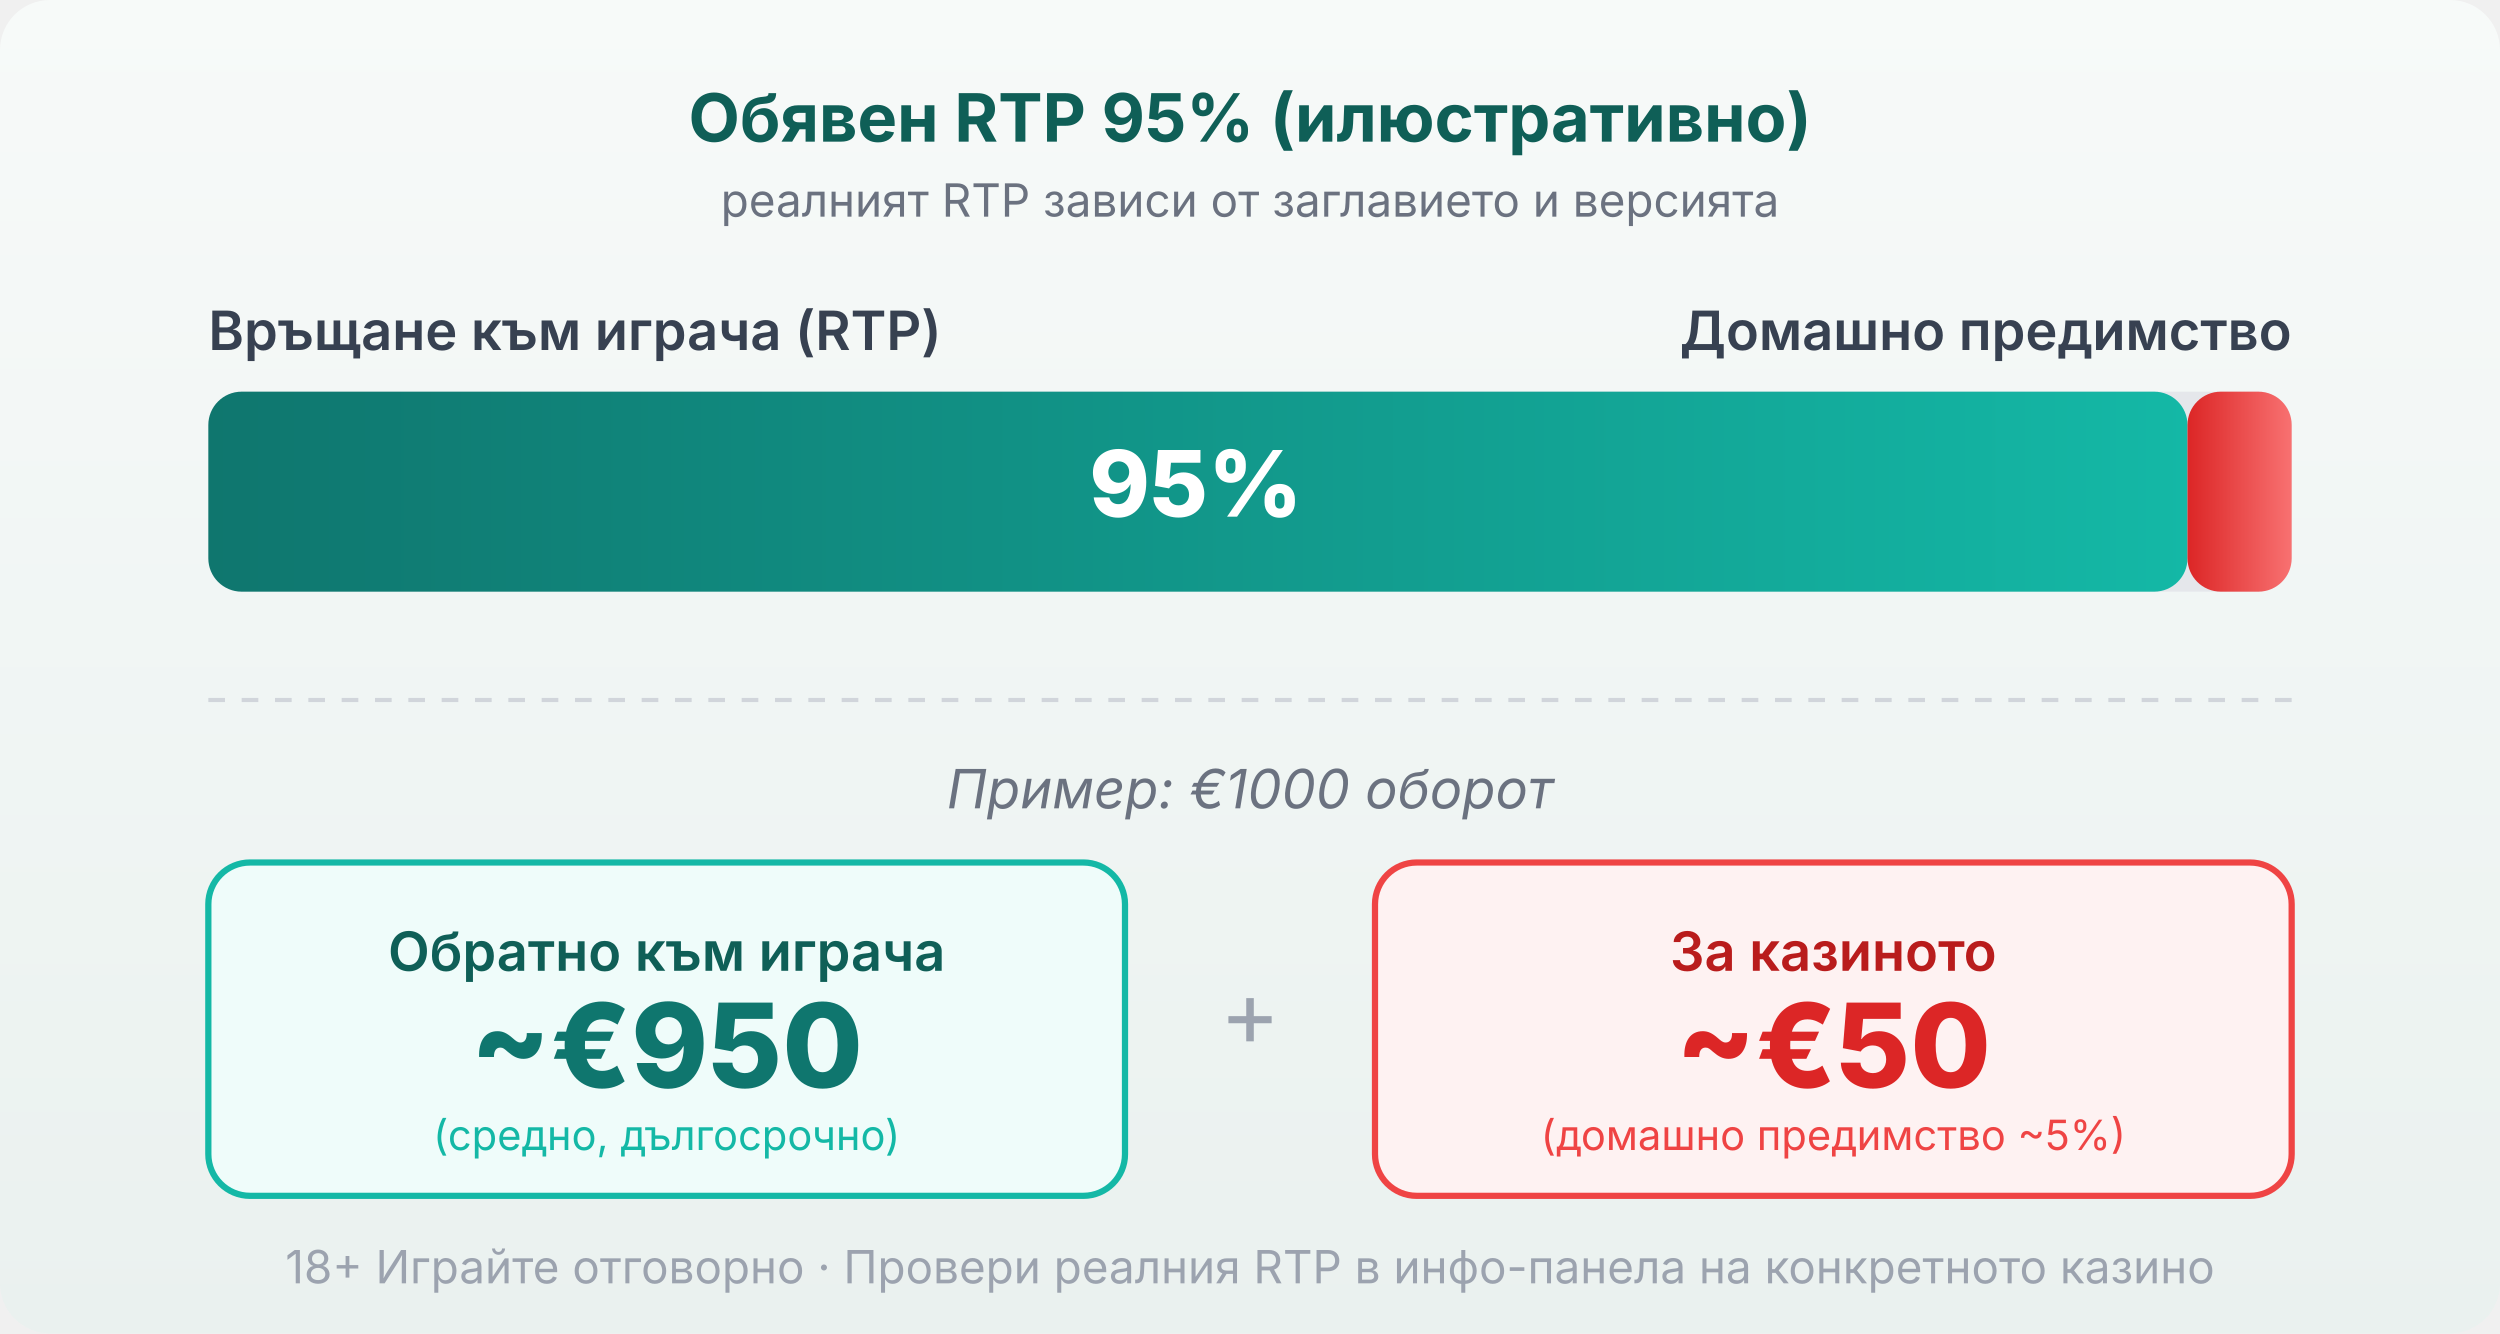
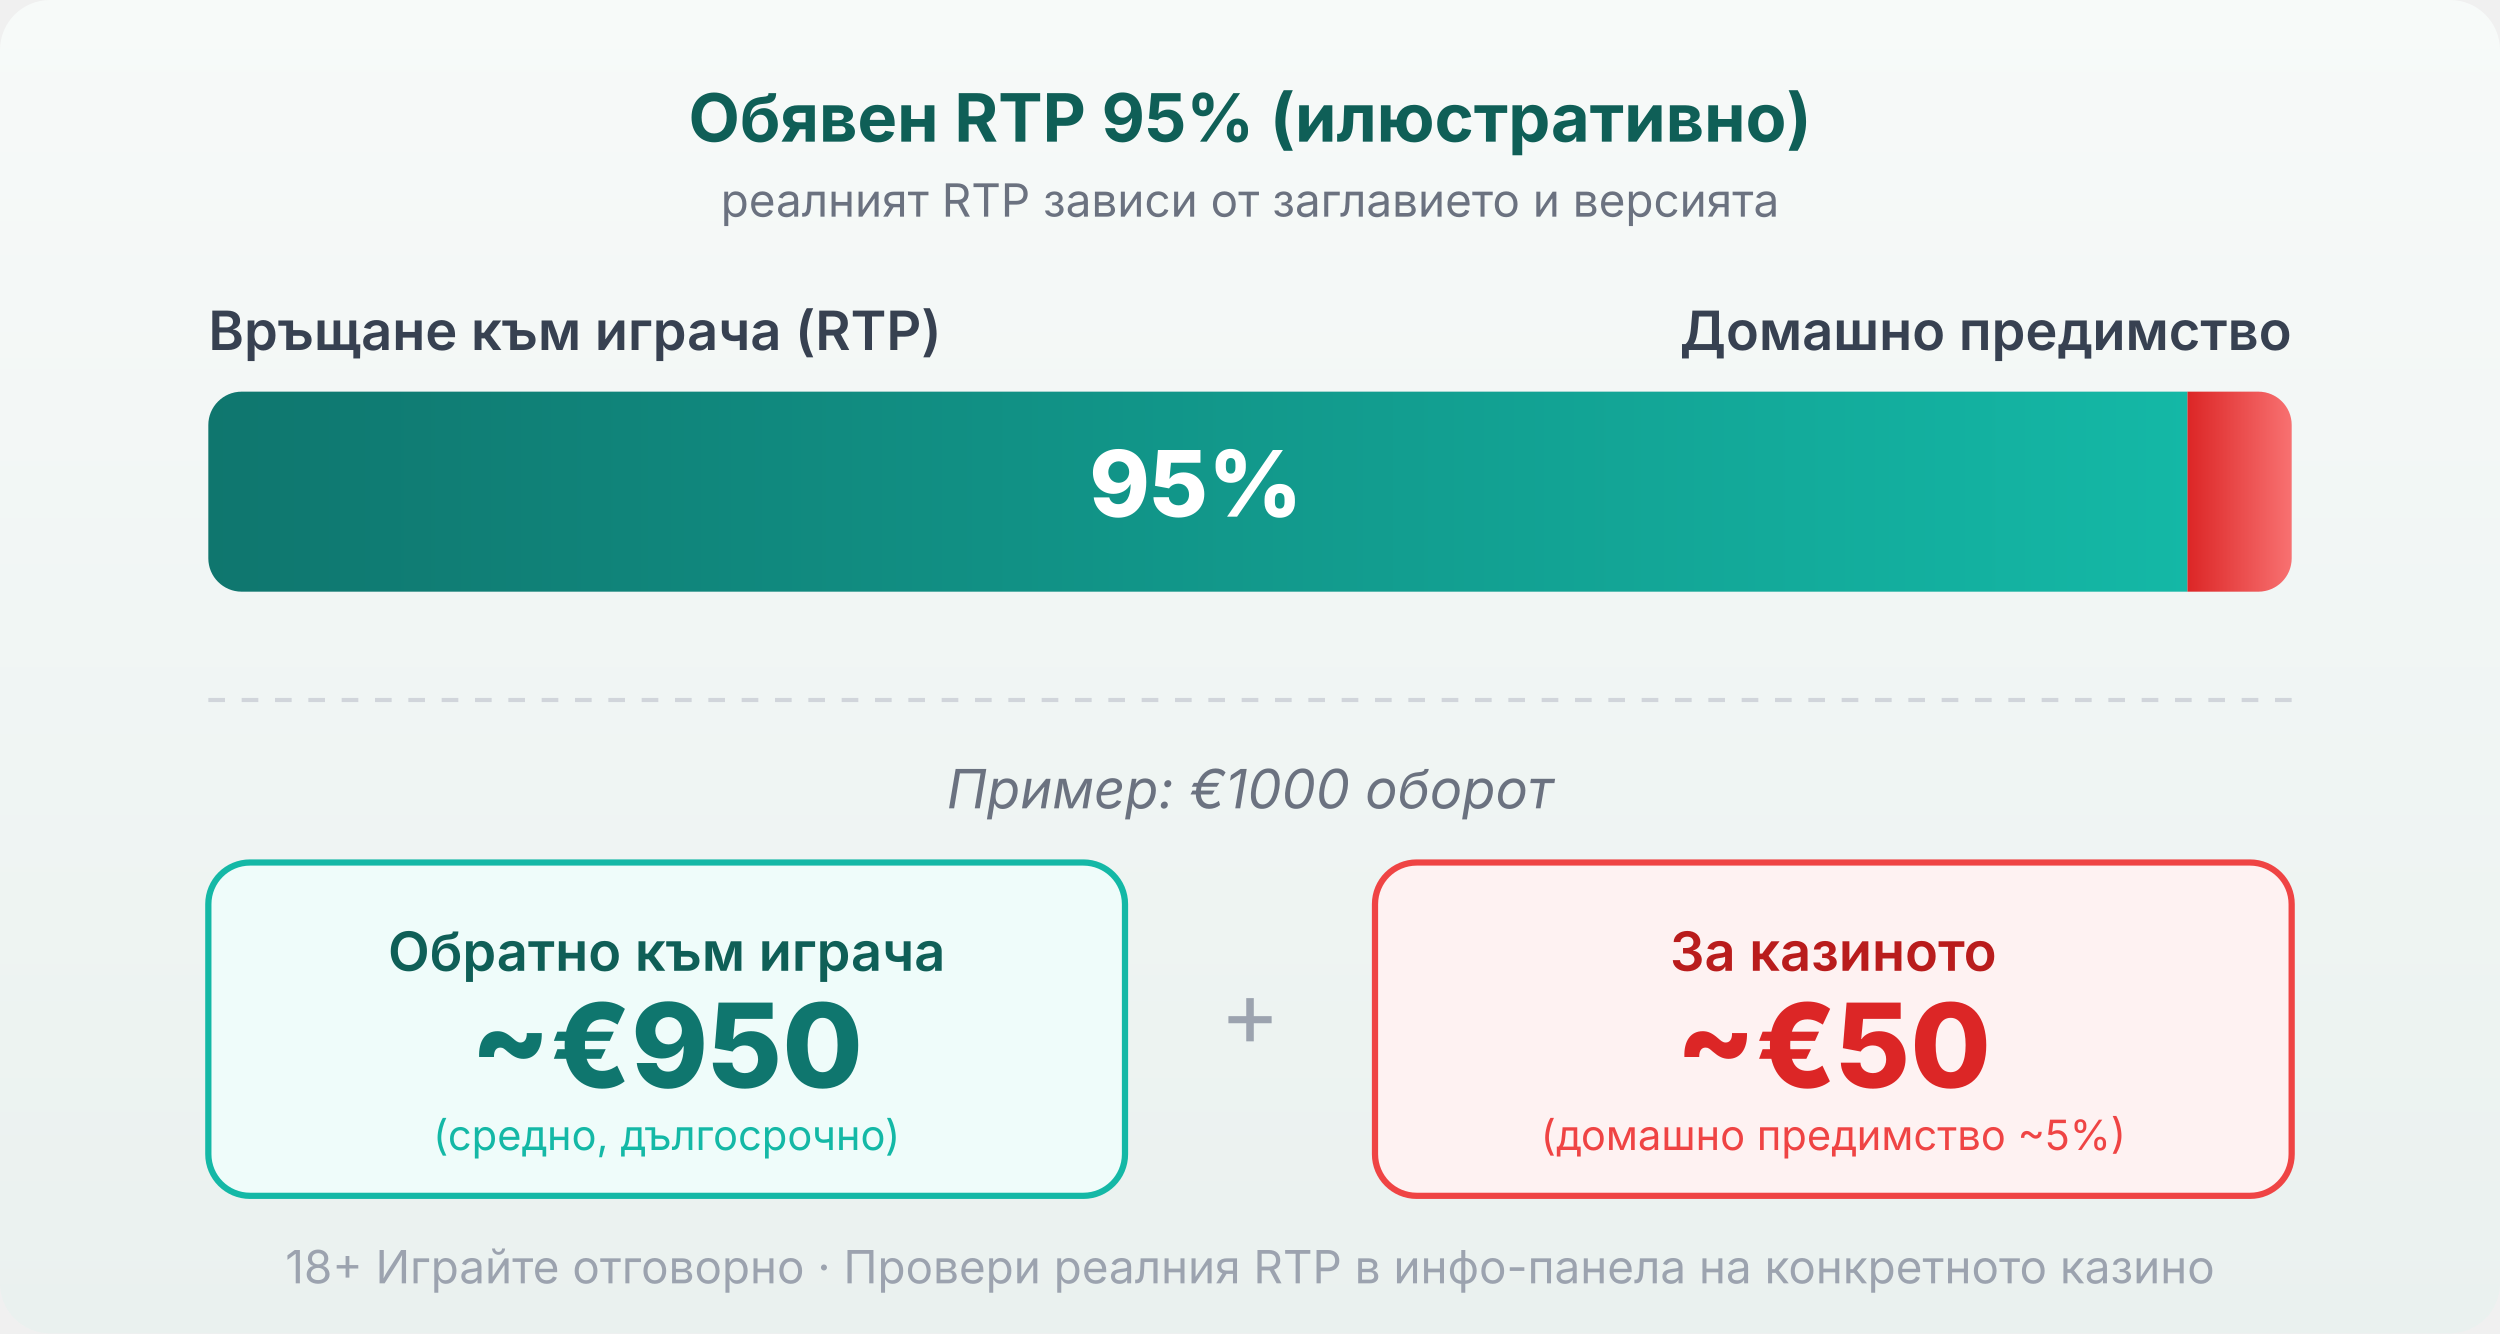
<svg xmlns="http://www.w3.org/2000/svg" viewBox="0 0 600 320" width="600" height="320" role="img" aria-label="Илюстративно: обявен RTP 95% и домашно предимство около 5% при слот на Kajot; при 1000 евро оборот средно 950 евро се връщат на играча, 50 евро остават за казиното; реалната стойност зависи от заглавието и версията">
  <defs>
    <linearGradient id="bg" x1="0" y1="0" x2="0" y2="1">
      <stop offset="0%" stop-color="#f7faf9" />
      <stop offset="100%" stop-color="#eaf1ef" />
    </linearGradient>
    <linearGradient id="playerBar" x1="0" y1="0" x2="1" y2="0">
      <stop offset="0%" stop-color="#0f766e" />
      <stop offset="100%" stop-color="#14b8a6" />
    </linearGradient>
    <linearGradient id="houseBar" x1="0" y1="0" x2="1" y2="0">
      <stop offset="0%" stop-color="#dc2626" />
      <stop offset="100%" stop-color="#f87171" />
    </linearGradient>
+     <clipPath id="barClip">
+       <rect x="50" y="94" width="500" height="48" rx="8" />
+     </clipPath>
  </defs>
  <rect width="600" height="320" rx="12" ry="12" fill="url(#bg)" />
  <text x="300" y="34" font-family="system-ui, -apple-system, sans-serif" font-size="16" font-weight="700" fill="#0f5f57" text-anchor="middle">Обявен RTP 95% (илюстративно)</text>
  <text x="300" y="52" font-family="system-ui, -apple-system, sans-serif" font-size="11" fill="#6b7280" text-anchor="middle">реалният RTP зависи от заглавието и версията</text>
  <text x="50" y="84" font-family="system-ui, -apple-system, sans-serif" font-size="13" fill="#374151" font-weight="600">Връщане към играча (RTP)</text>
  <text x="550" y="84" font-family="system-ui, -apple-system, sans-serif" font-size="13" fill="#374151" font-weight="600" text-anchor="end">Домашно предимство</text>
  <rect x="50" y="94" width="500" height="48" rx="8" fill="#e5e7eb" />
-   <rect x="50" y="94" width="475" height="48" rx="8" fill="url(#playerBar)" />
-   <rect x="525" y="94" width="25" height="48" rx="8" fill="url(#houseBar)" />
+   <g clip-path="url(#barClip)">
+     <rect x="50" y="94" width="475" height="48" fill="url(#playerBar)" />
+     <rect x="525" y="94" width="25" height="48" fill="url(#houseBar)" />
+   </g>
  <text x="287" y="124" font-family="system-ui, -apple-system, sans-serif" font-size="22" font-weight="800" fill="#ffffff" text-anchor="middle">95%</text>
  <line x1="50" y1="168" x2="550" y2="168" stroke="#d1d5db" stroke-width="1" stroke-dasharray="4,4" />
  <text x="300" y="194" font-family="system-ui, -apple-system, sans-serif" font-size="13" fill="#6b7280" text-anchor="middle" font-style="italic">Пример: €1000 оборот</text>
  <rect x="50" y="207" width="220" height="80" rx="10" fill="#effcfa" stroke="#14b8a6" stroke-width="1.5" />
  <text x="160" y="233" font-family="system-ui, -apple-system, sans-serif" font-size="13" fill="#0f5f57" text-anchor="middle" font-weight="600">Обратно към играча</text>
  <text x="160" y="261" font-family="system-ui, -apple-system, sans-serif" font-size="28" font-weight="800" fill="#0f766e" text-anchor="middle">~€950</text>
  <text x="160" y="276" font-family="system-ui, -apple-system, sans-serif" font-size="10" fill="#14b8a6" text-anchor="middle">(средно, дългосрочно)</text>
  <rect x="330" y="207" width="220" height="80" rx="10" fill="#fef2f2" stroke="#ef4444" stroke-width="1.5" />
  <text x="440" y="233" font-family="system-ui, -apple-system, sans-serif" font-size="13" fill="#b91c1c" text-anchor="middle" font-weight="600">За казиното</text>
  <text x="440" y="261" font-family="system-ui, -apple-system, sans-serif" font-size="28" font-weight="800" fill="#dc2626" text-anchor="middle">~€50</text>
  <text x="440" y="276" font-family="system-ui, -apple-system, sans-serif" font-size="10" fill="#ef4444" text-anchor="middle">(домашно предимство ~5%)</text>
  <text x="300" y="251" font-family="system-ui, -apple-system, sans-serif" font-size="22" fill="#9ca3af" text-anchor="middle">+</text>
  <text x="300" y="308" font-family="system-ui, -apple-system, sans-serif" font-size="11" fill="#9ca3af" text-anchor="middle">18+ Играйте отговорно · Провери реалния RTP в инфо-панела на конкретното казино</text>
</svg>
